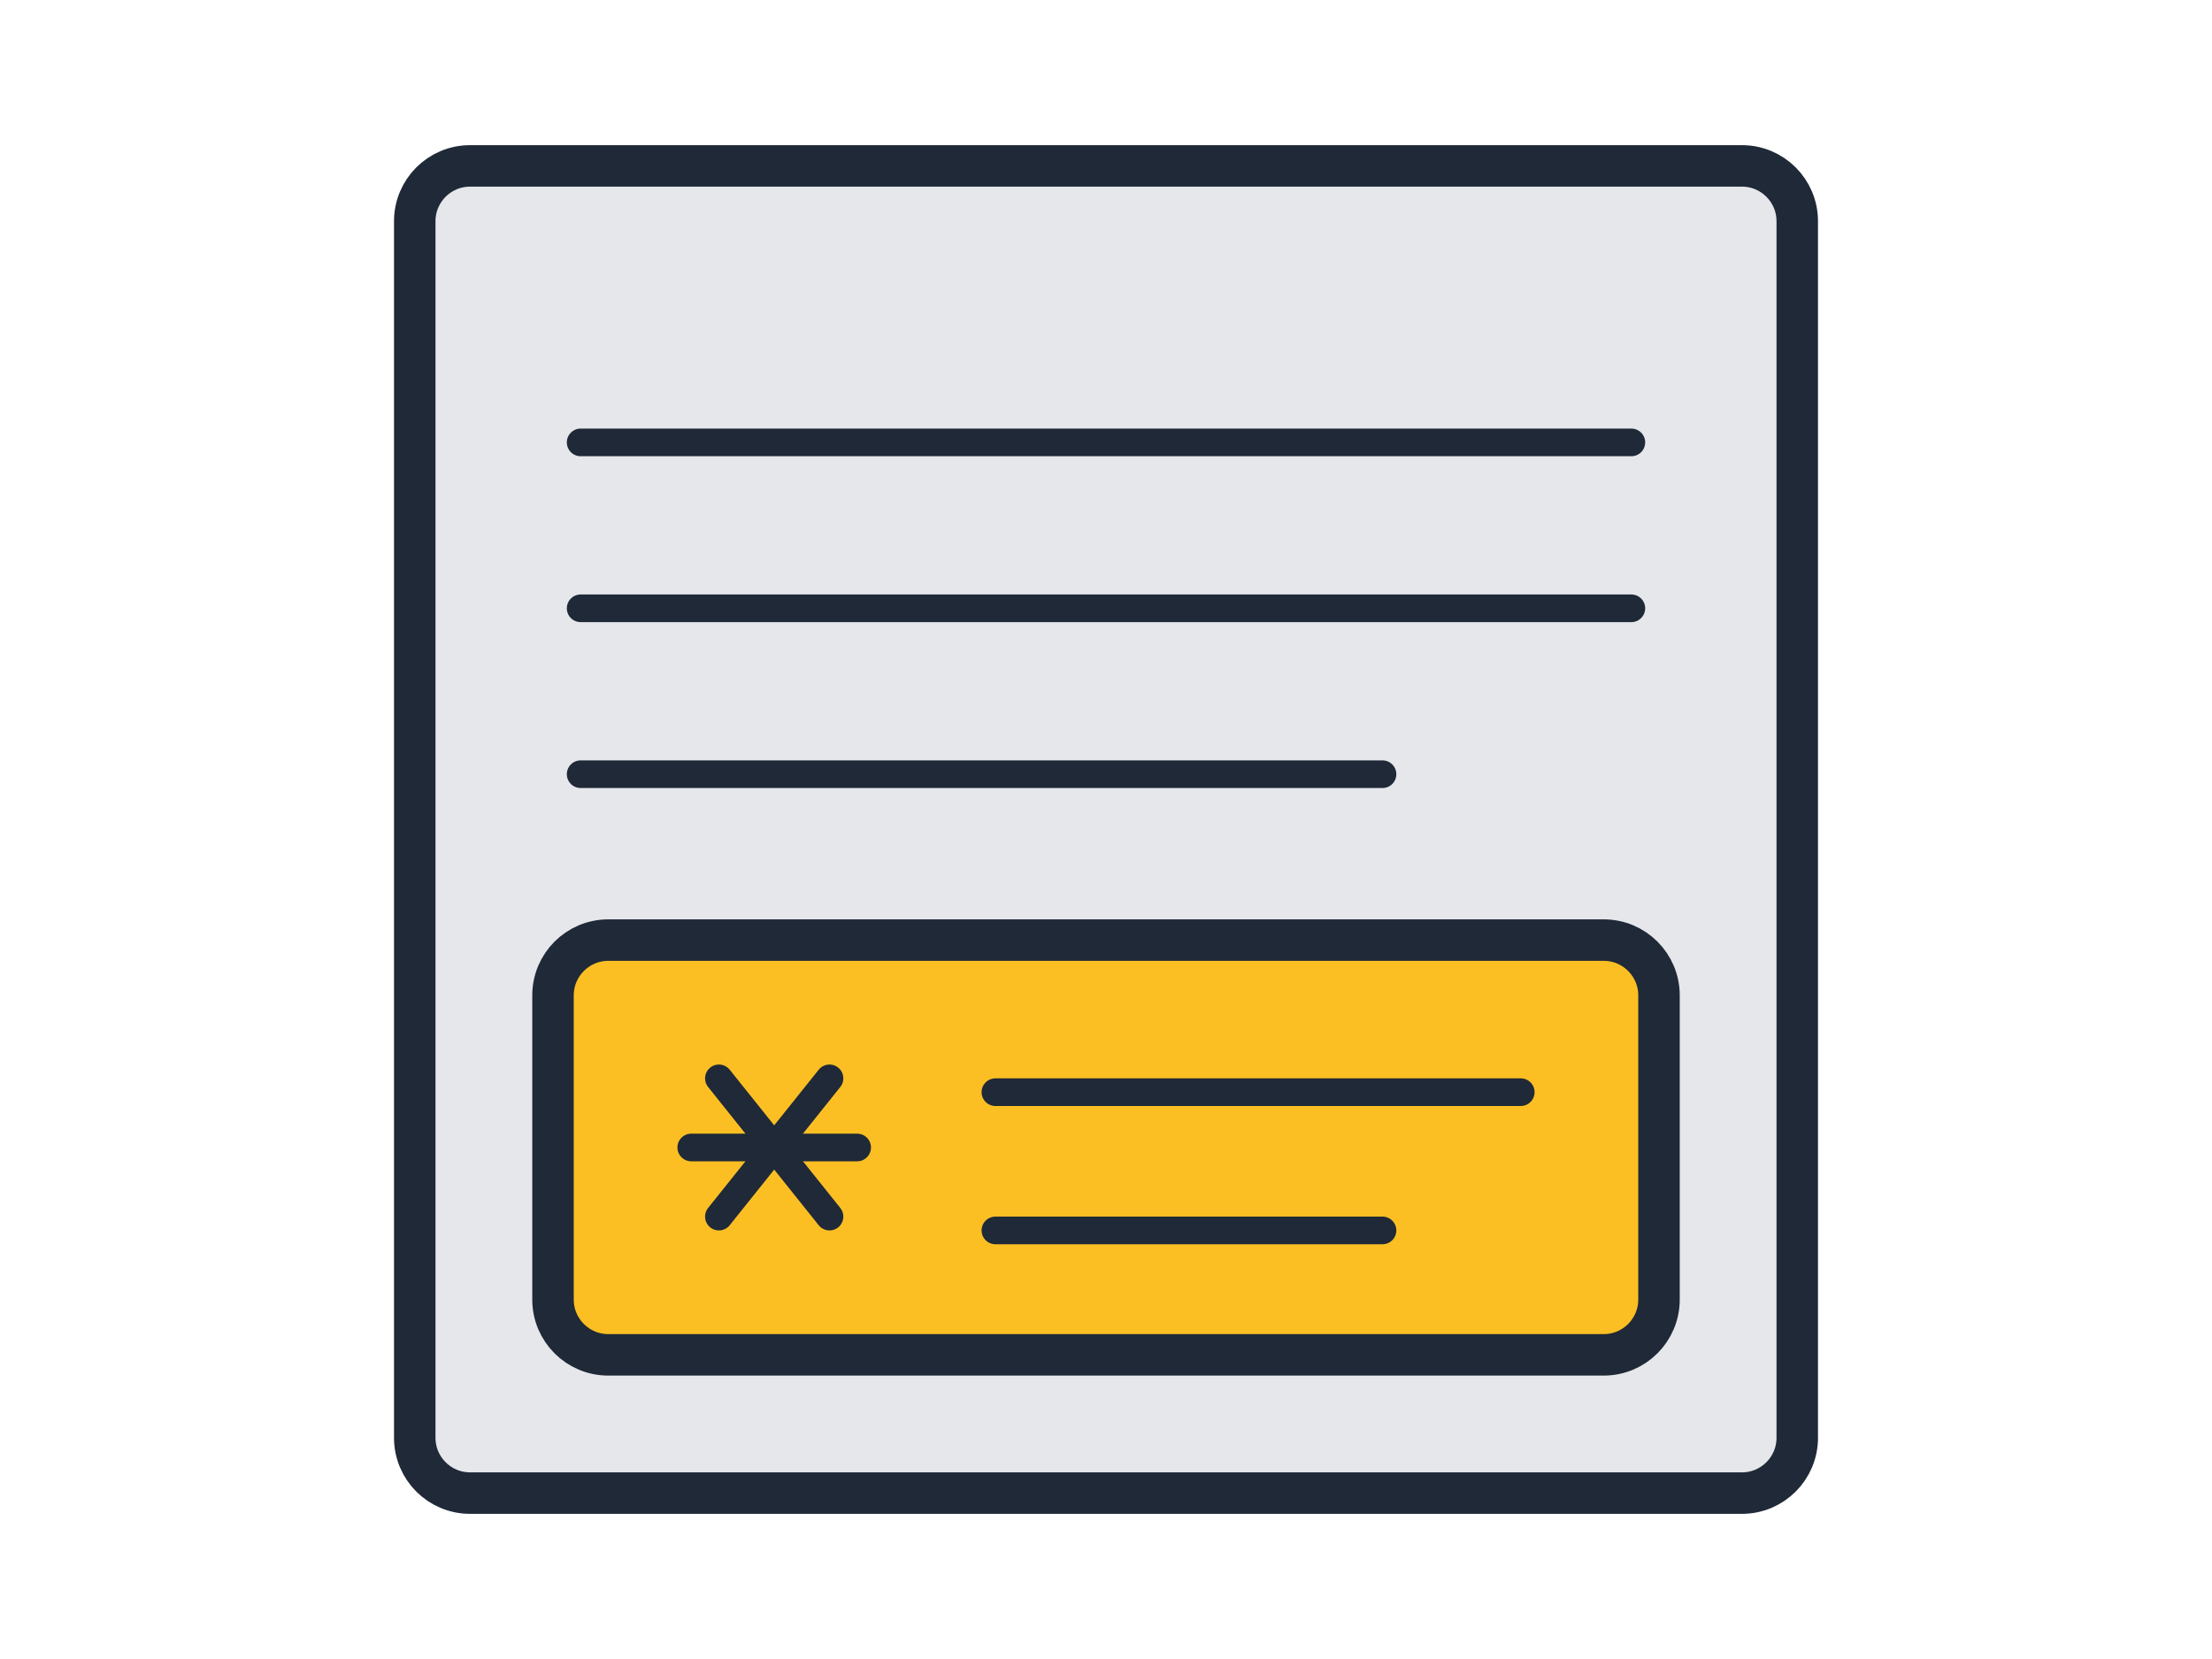
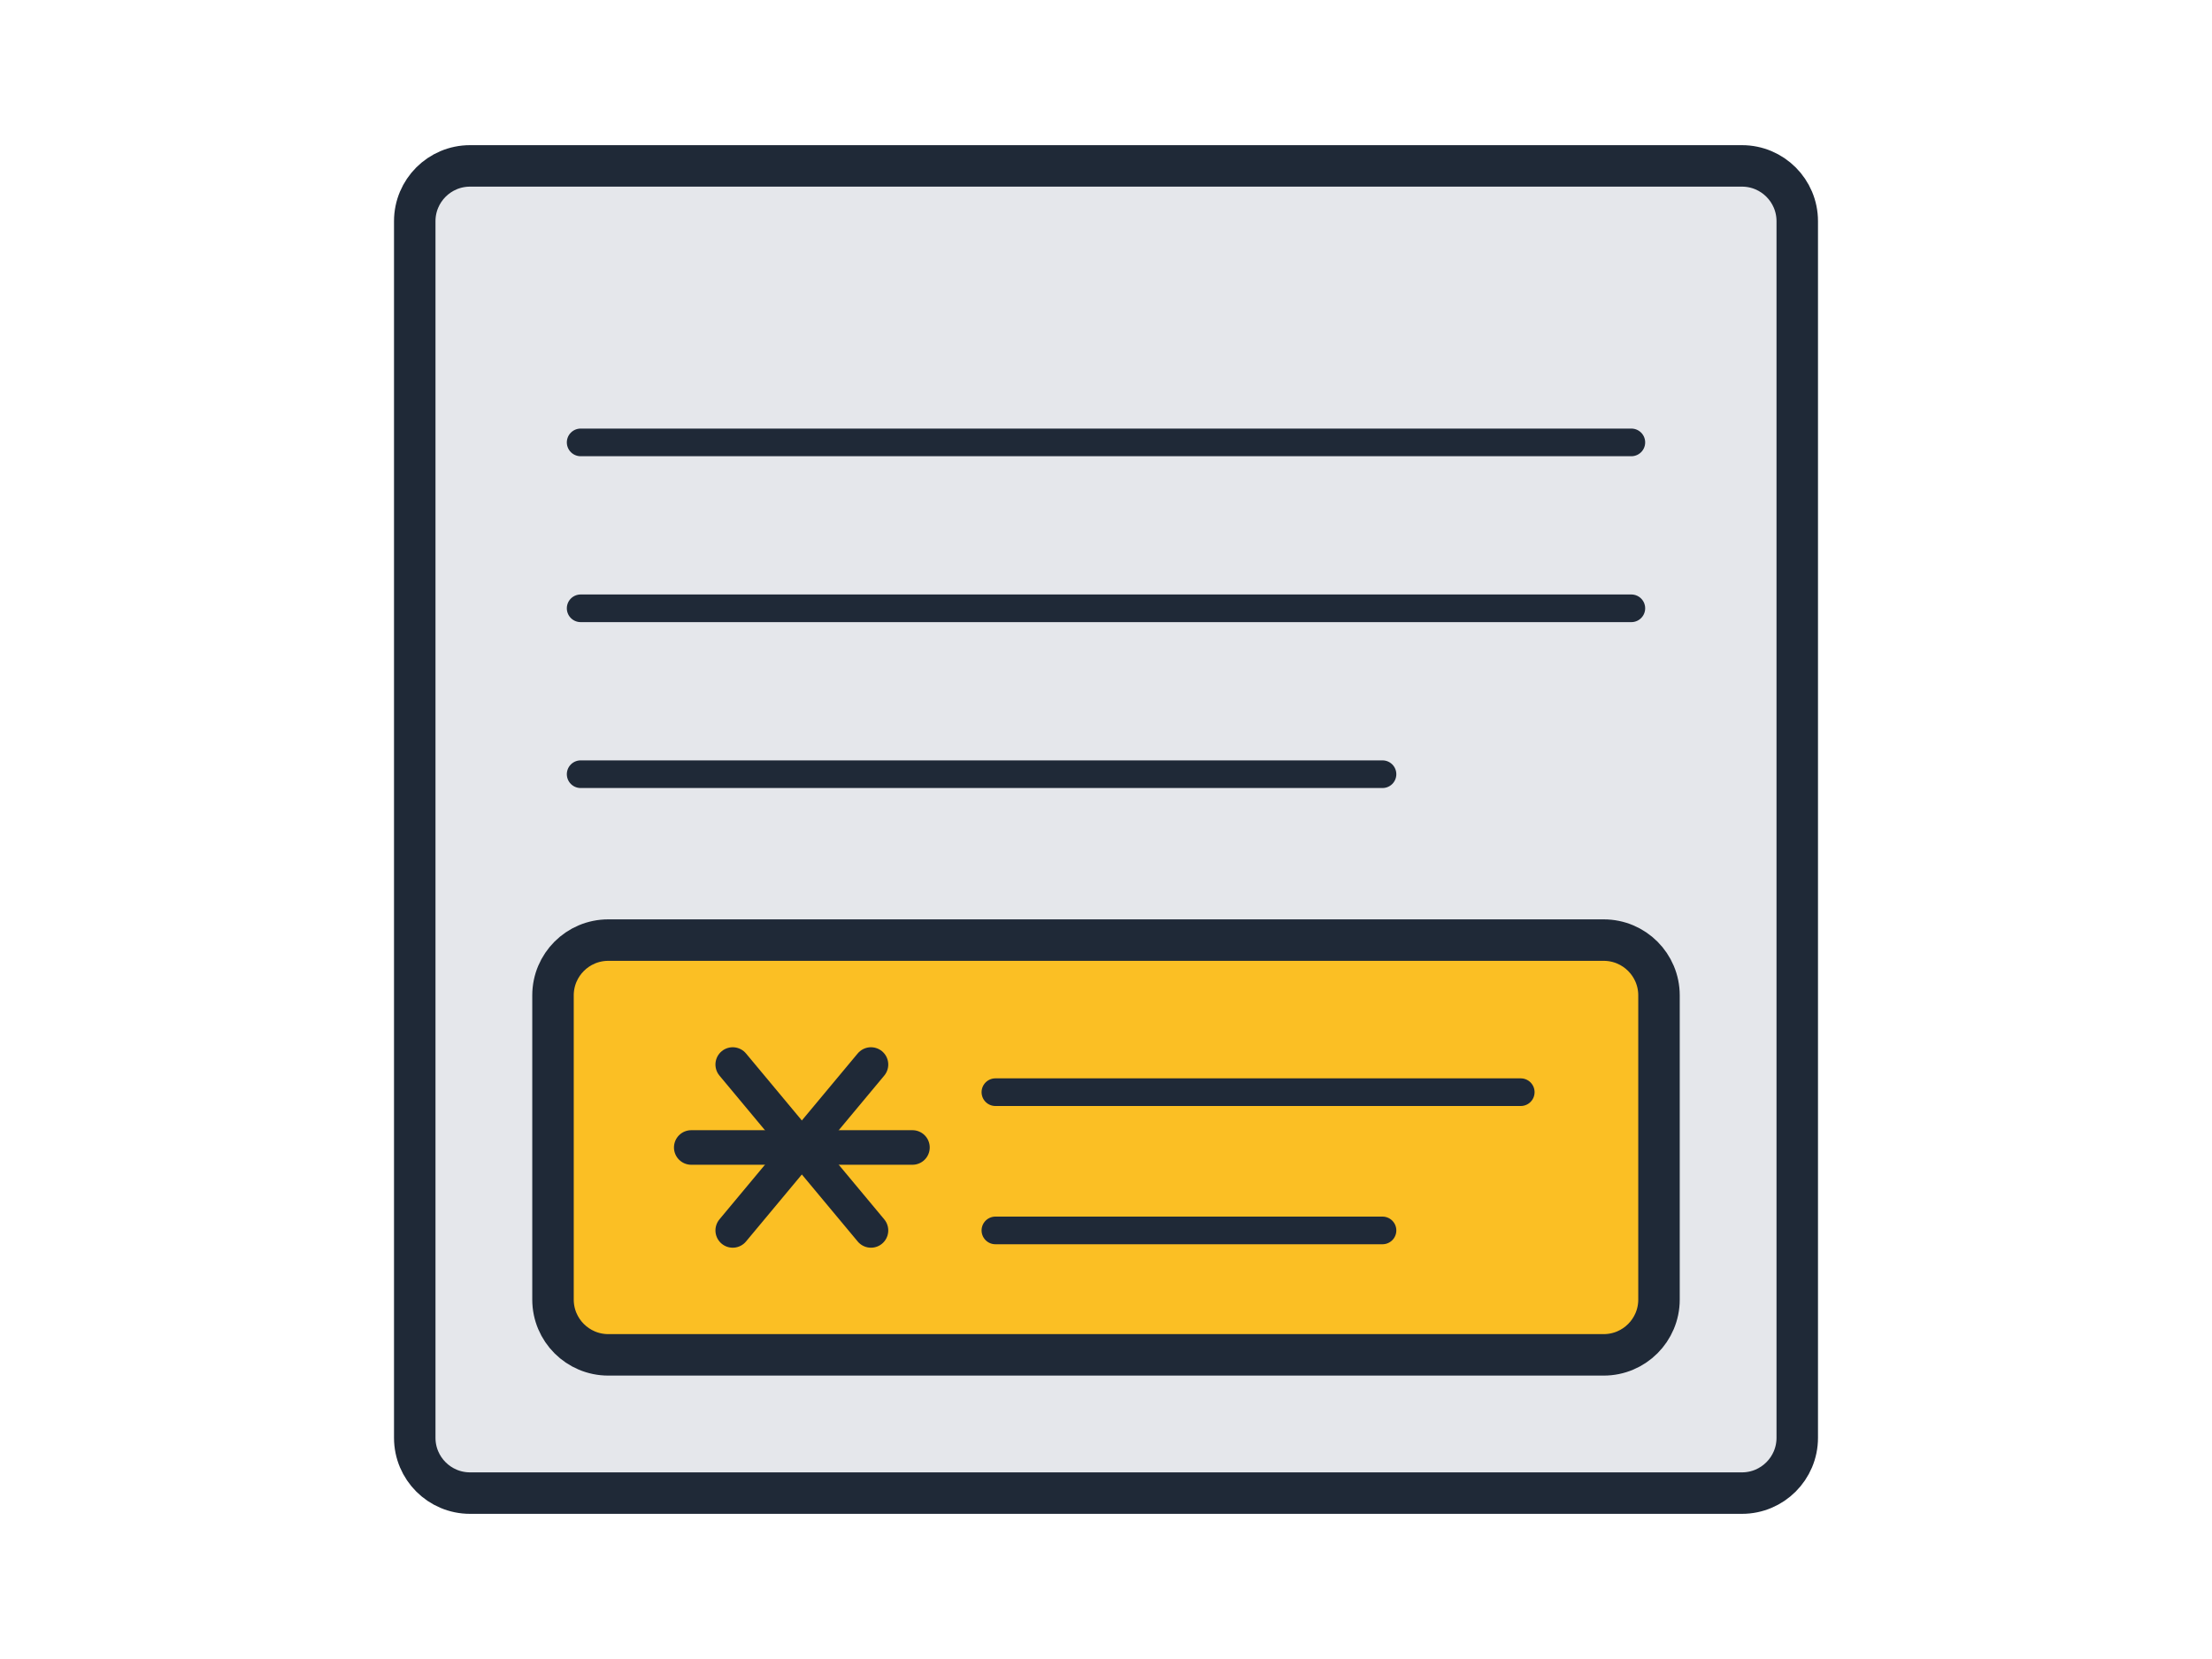
<svg xmlns="http://www.w3.org/2000/svg" viewBox="0 0 160 120" role="img" aria-label="remarks note on a sheet of paper">
  <g stroke="#1f2937" stroke-width="3" stroke-linecap="round" stroke-linejoin="round" fill="none">
    <rect x="30" y="12" width="100" height="96" rx="4" fill="#e5e7eb" />
    <line x1="42" y1="32" x2="118" y2="32" stroke-width="2" />
    <line x1="42" y1="44" x2="118" y2="44" stroke-width="2" />
    <line x1="42" y1="56" x2="100" y2="56" stroke-width="2" />
    <rect x="40" y="68" width="80" height="30" rx="4" fill="#fbbf24" />
-     <line x1="50" y1="83" x2="62" y2="83" stroke-width="2" />
-     <line x1="52" y1="78" x2="60" y2="88" stroke-width="2" />
-     <line x1="60" y1="78" x2="52" y2="88" stroke-width="2" />
+     <line x1="50" y1="83" x2="66" y2="83" stroke-width="2.5" />
+     <line x1="53" y1="77" x2="63" y2="89" stroke-width="2.5" />
+     <line x1="63" y1="77" x2="53" y2="89" stroke-width="2.5" />
    <line x1="72" y1="79" x2="110" y2="79" stroke-width="2" />
    <line x1="72" y1="89" x2="100" y2="89" stroke-width="2" />
  </g>
</svg>
